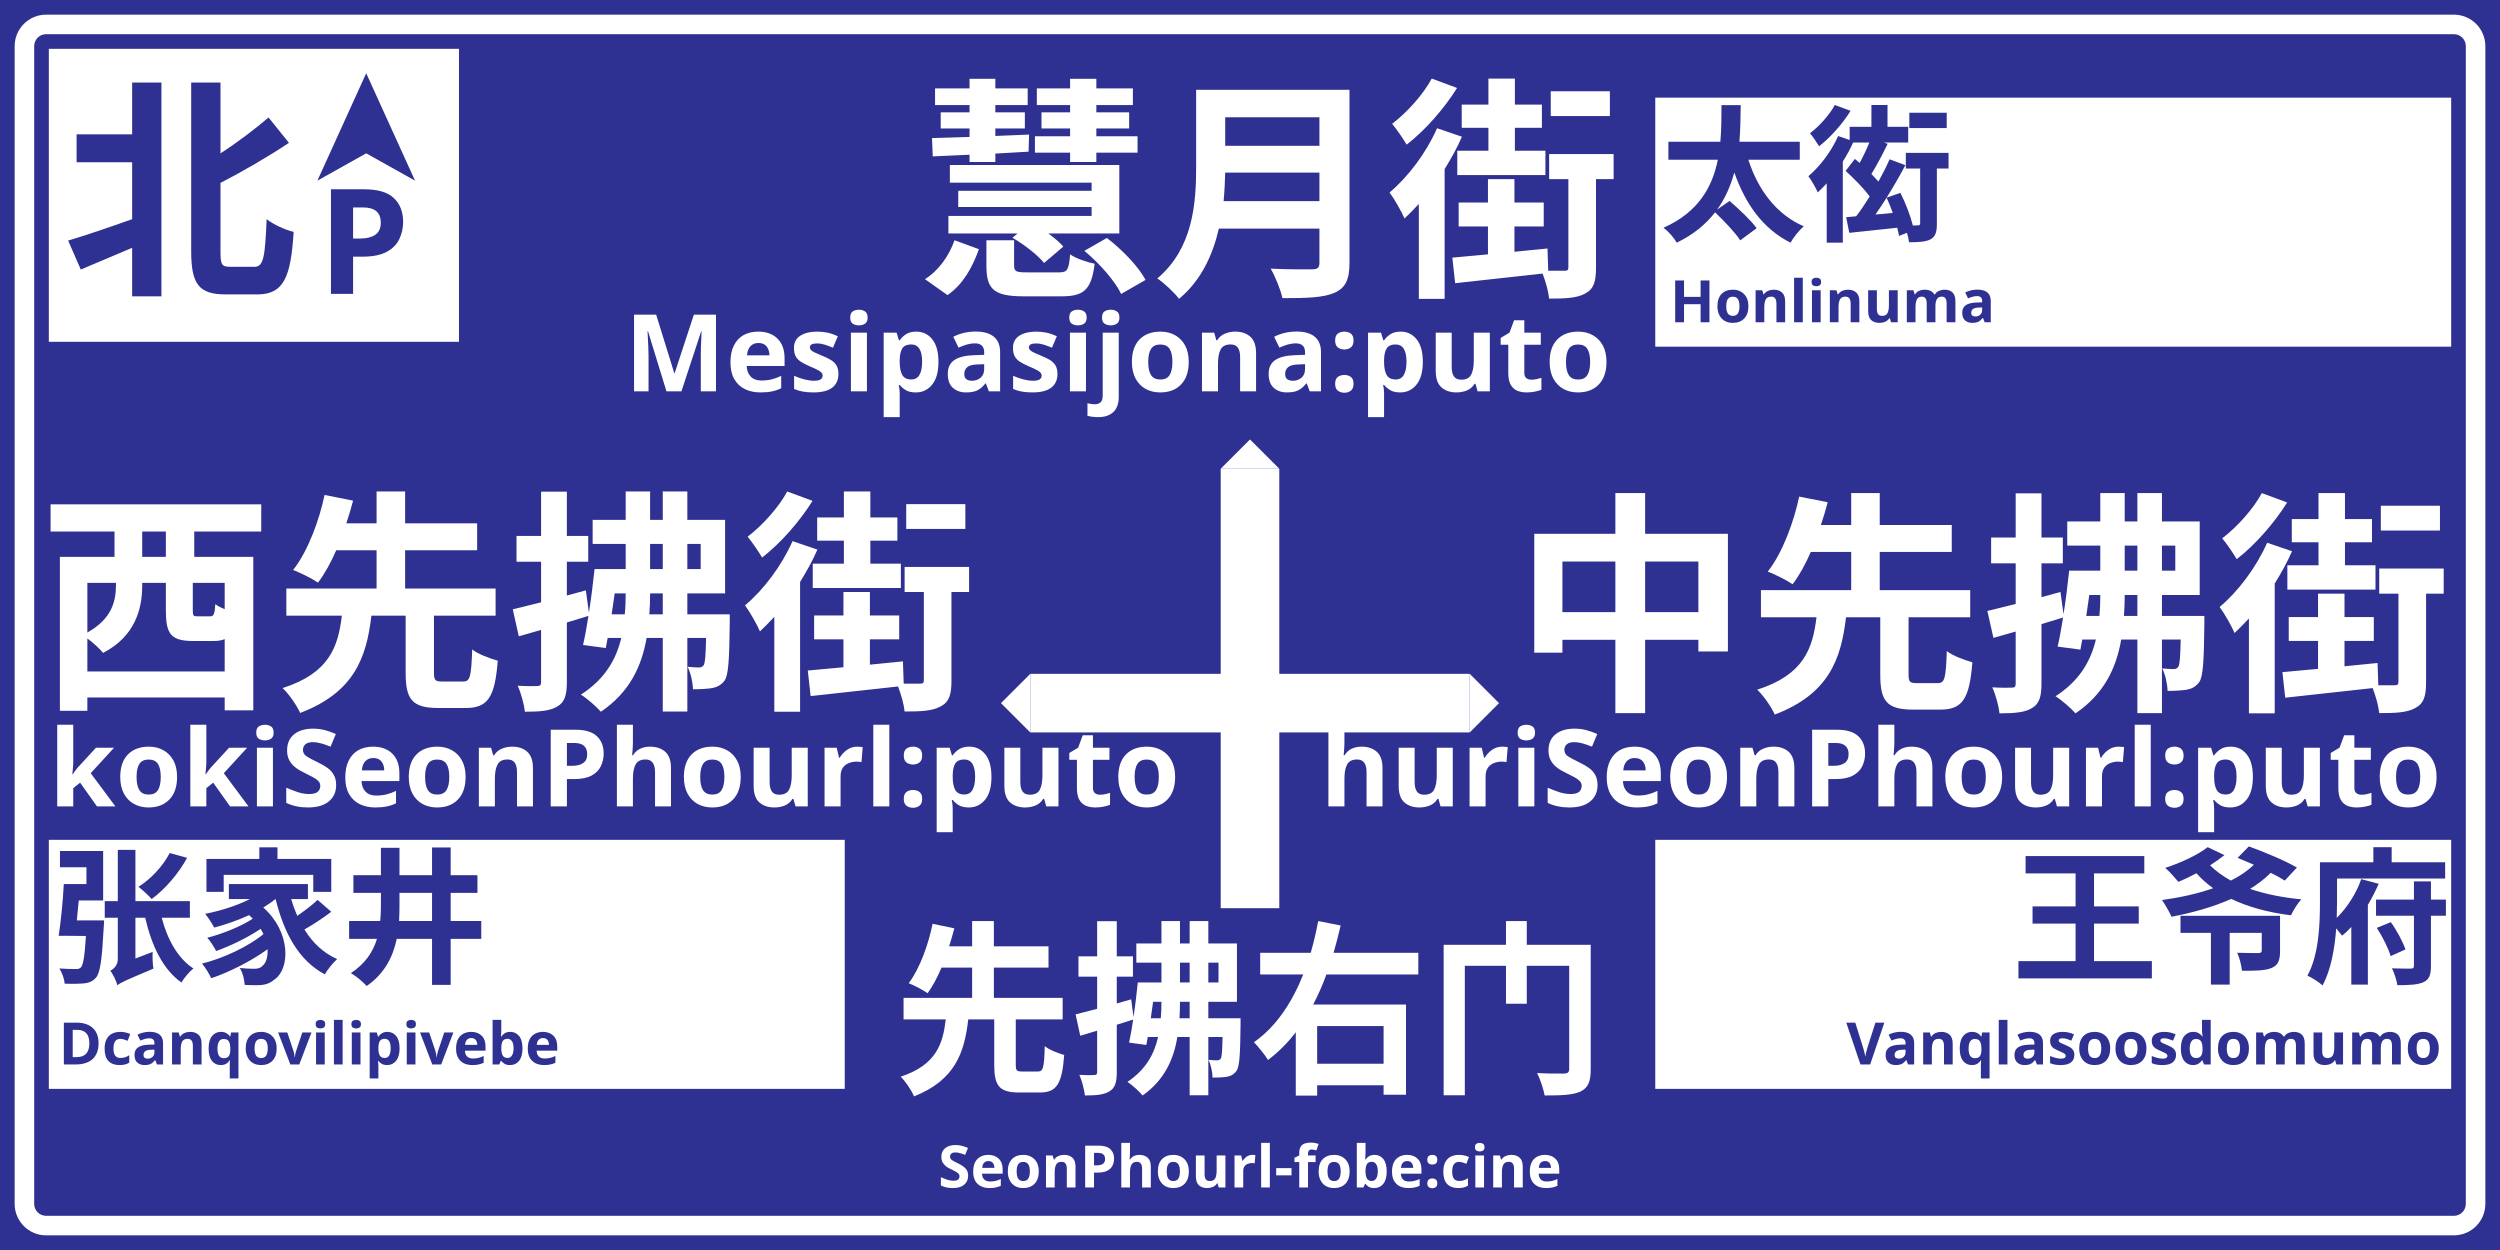
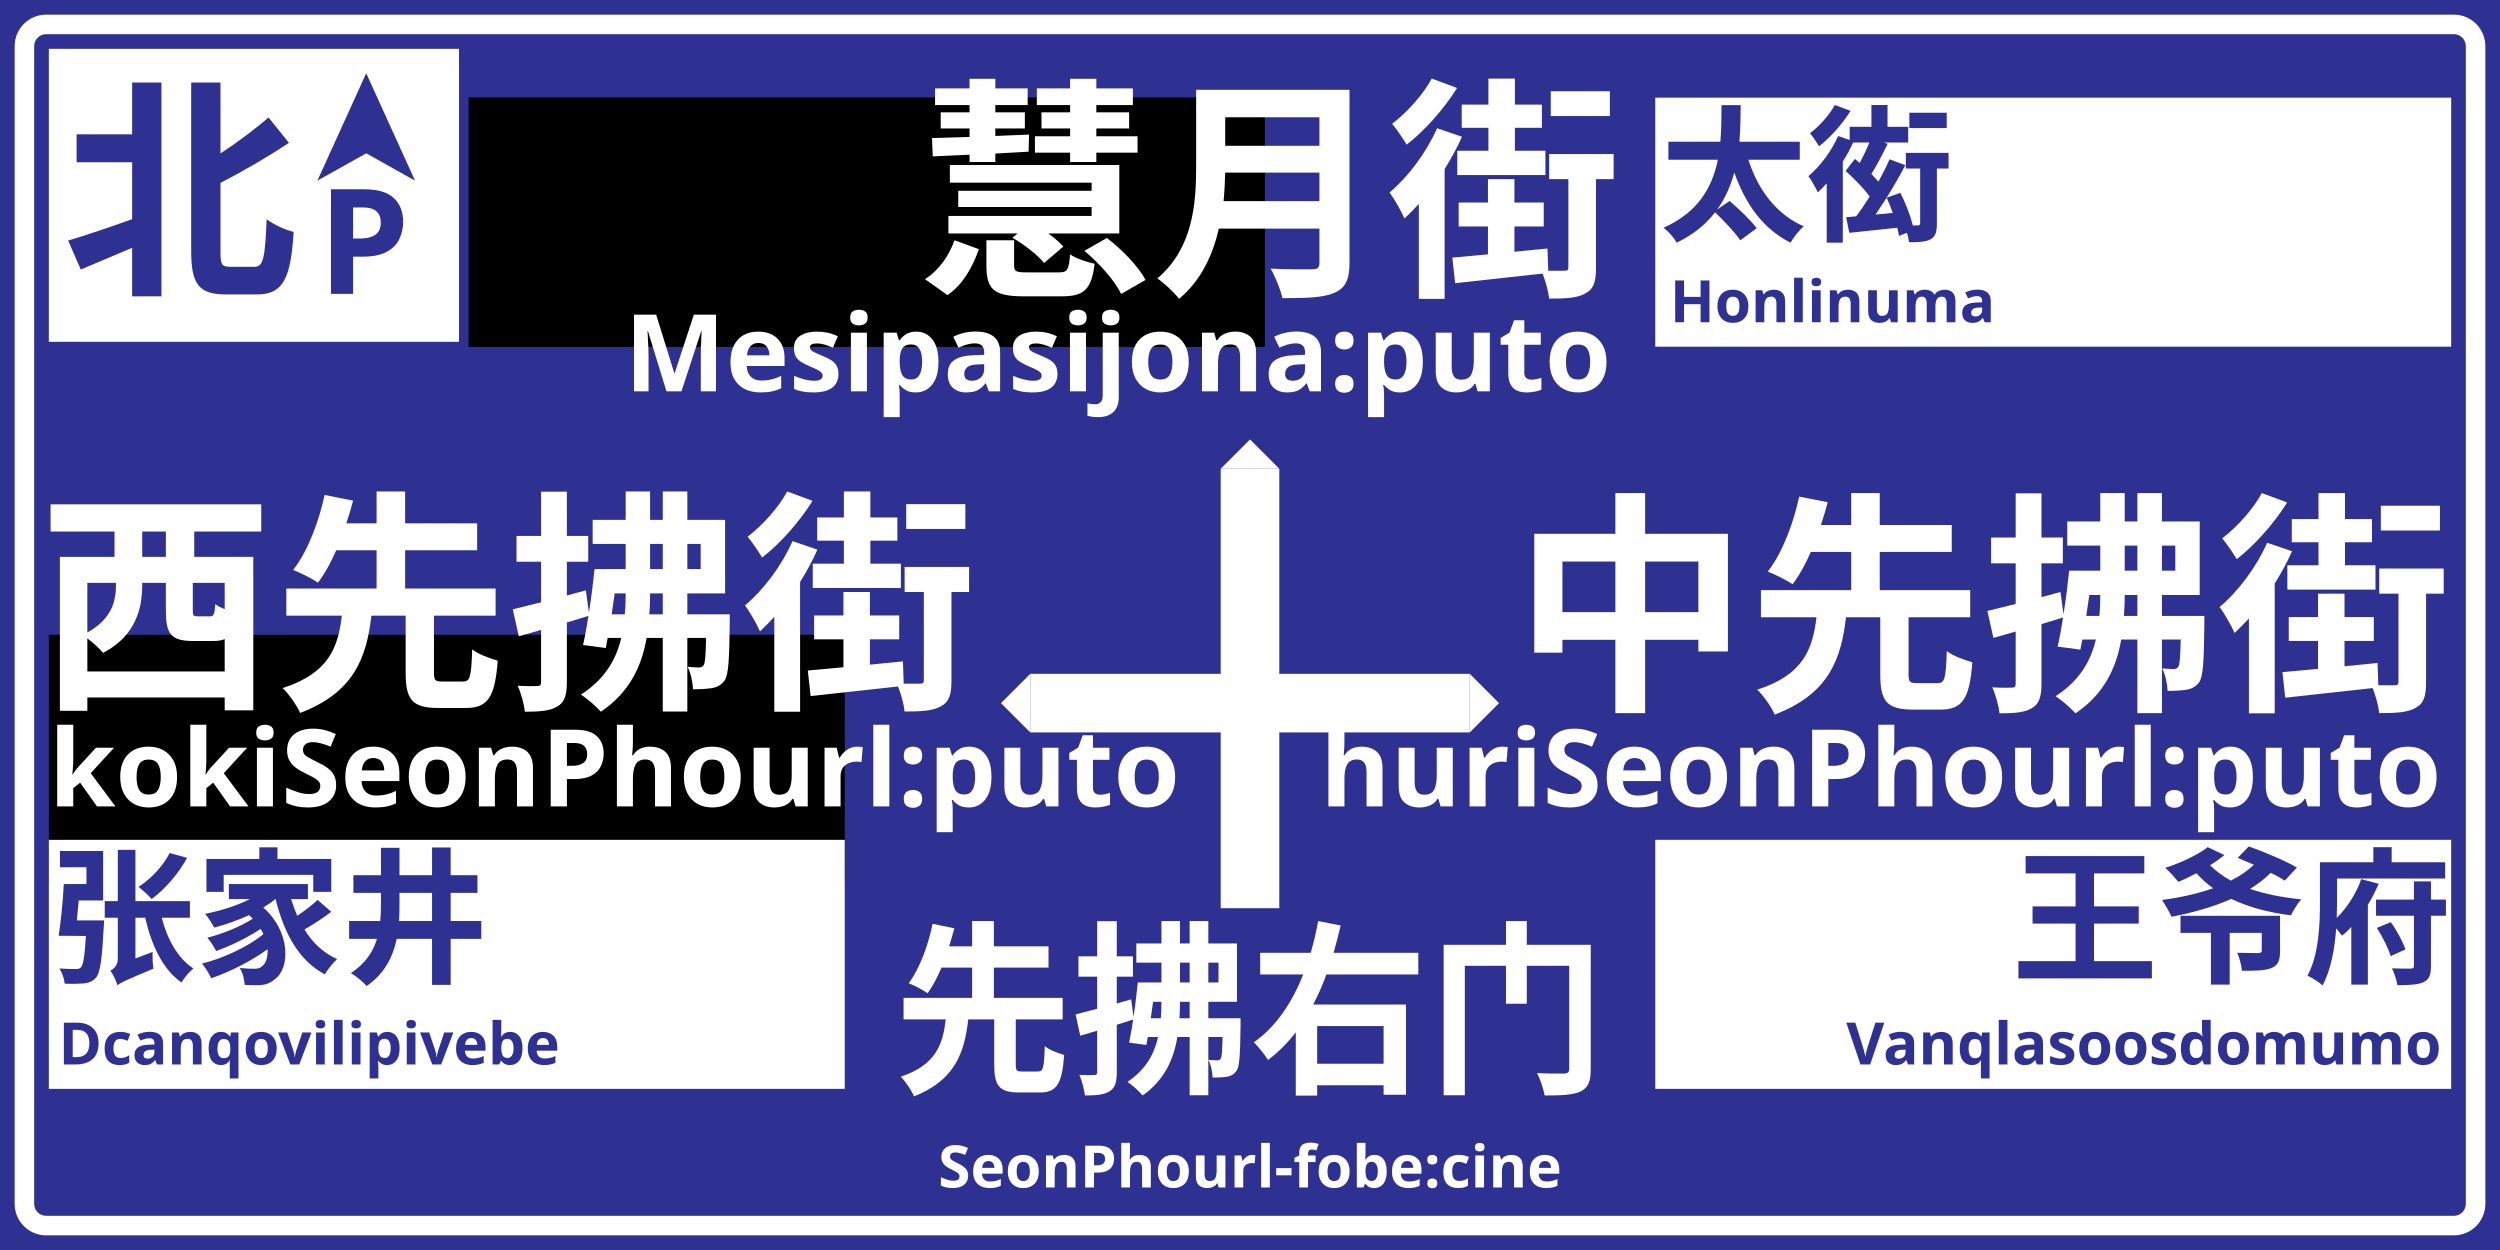
<svg xmlns="http://www.w3.org/2000/svg" viewBox="0 0 512 256">
  <defs>
    <style>
            /*自定义区*/
            .路, .口, .白 {
                fill: #fff;
            }
            .底, .点, .向 {
                fill: #2e3192;
            }
            .汉 {
                font-family: MiSans;
                font-weight: 600
            }
            .拉 {
                font-family: 'IBM Plex Sans Condensed';
                font-weight: 600;
            }
            .拉 .向 {
                font-size: 30px;
                font-family: 'IBM Plex Sans';
                font-weight: 700;
            }
            /*不变区*/
            .口, .向 {
                text-anchor: middle;
            }
            .路 .前, .右 {
                text-anchor: end;
            }
            .点 .前, .左 {
                text-anchor: start;
            }
            .汉 .路, .汉 .向 {
                font-size: 48px;
            }
            .汉 .口 {
                font-size: 38px;
            }
            .汉 .点 {
                font-size: 30px;
            }
            .拉 .路 {
                font-size: 22px;
            }
        </style>
  </defs>
  <g id="底板">
    <rect class="底" width="512" height="256" />
    <path class="白" d="M502.55,7A2.45,2.45,0,0,1,505,9.45v237.1a2.45,2.45,0,0,1-2.45,2.45H9.45A2.45,2.45,0,0,1,7,246.55V9.45A2.45,2.45,0,0,1,9.45,7h493.1m0-4H9.45A6.45,6.45,0,0,0,3,9.45v237.1A6.45,6.45,0,0,0,9.45,253h493.1a6.45,6.45,0,0,0,6.45-6.45V9.45A6.45,6.45,0,0,0,502.55,3Z" />
    <rect class="白" x="10" y="10" width="84" height="60" />
    <polyline class="底" points="65 37 75 31.4 85 37 75 15" />
+     <rect class="路底前" style="fill:#000;" x="96" y="20" width="163" height="51" />
+     <rect class="路底左" style="fill:#000;" x="10" y="130" width="163" height="51" />
+     <rect class="路底右" style="fill:#000;" x="96" y="20" width="163" height="51" />
  </g>
  <g id="形状">
    <rect class="白" x="250" y="96" width="12" height="90" />
    <polyline class="白" points="250 96 262 96 256 90" />
    <rect class="白" x="211" y="138" width="90" height="12" />
    <polyline class="白" points="211 150 211 138 205 144" />
    <polyline class="白" points="301 138 301 150 307 144" />
    <rect class="白" x="339" y="172" width="163" height="51" />
    <rect class="白" x="10" y="172" width="163" height="51" />
    <rect class="白" x="339" y="20" width="163" height="51" />
  </g>
  <g class="汉">
    <g class="口">
      <text transform="translate(256 220.93) scale(0.96 1)">先拂右门</text>
    </g>
    <g class="路">
      <text class="前" transform="translate(332 56.89)">慧月街</text>
      <text class="左" transform="translate(8 141.45)">西先拂街</text>
      <text class="右" transform="translate(502 141.78)">中先拂街</text>
    </g>
    <g class="点">
      <text class="前" transform="translate(340 47)">太衒</text>
      <text class="左" transform="translate(10 199)">张家井</text>
      <text class="右" transform="translate(502 199)">王爷府</text>
    </g>
    <g class="向">
      <text transform="translate(37 56.89)">北</text>
    </g>
  </g>
  <g class="拉">
    <g class="口">
      <text transform="translate(256 243.19)">SeonPhourl-fobe:cine</text>
    </g>
    <g class="路">
      <text class="前" transform="translate(330 80.15)">Mesipasijona:puto</text>
      <text class="左" transform="translate(10 165.15)">kokiSeonPhourl:puto</text>
      <text class="右" transform="translate(500 165.15)">huriSeonPhourl:puto</text>
    </g>
    <g class="点">
      <text class="前" transform="translate(342 66)">Honlinuma</text>
      <text class="左" transform="translate(12 218)">Dcanqovilipivebe</text>
      <text class="右" transform="translate(500 218)">Vanqlasoosdomumo</text>
    </g>
    <g class="向">
      <text transform="translate(74.5 60.19)">P</text>
    </g>
  </g>
</svg>
